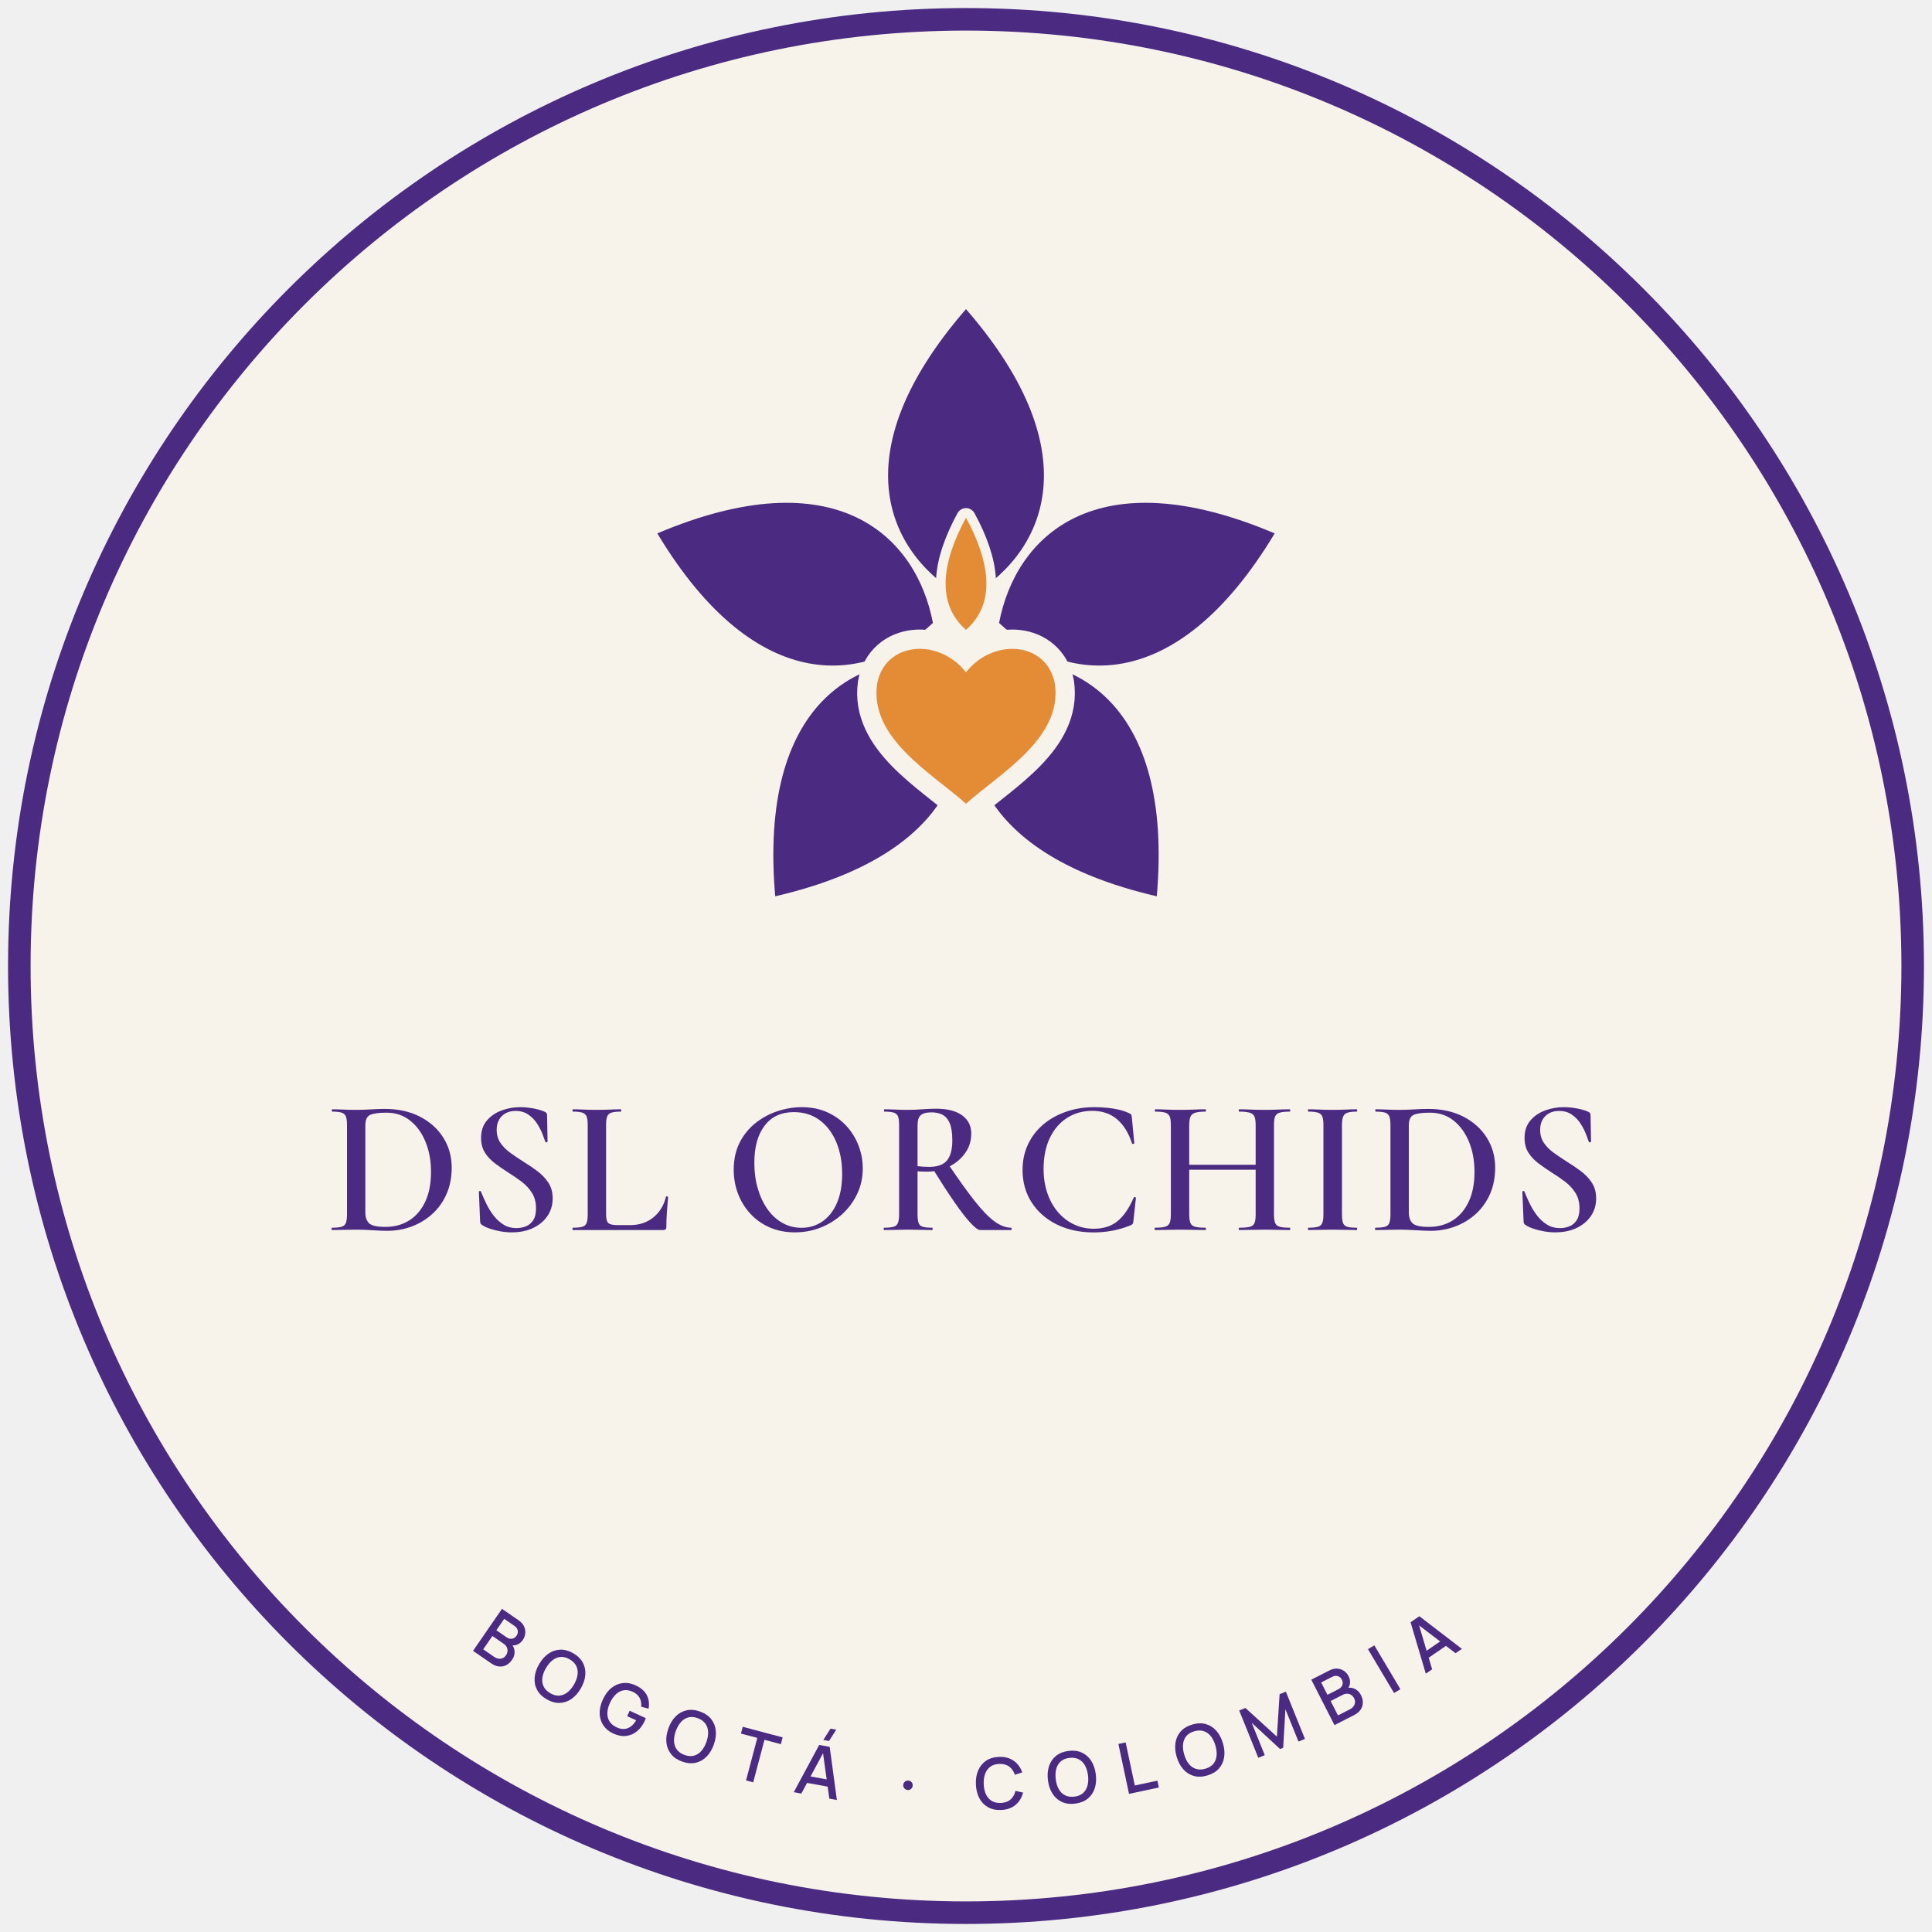
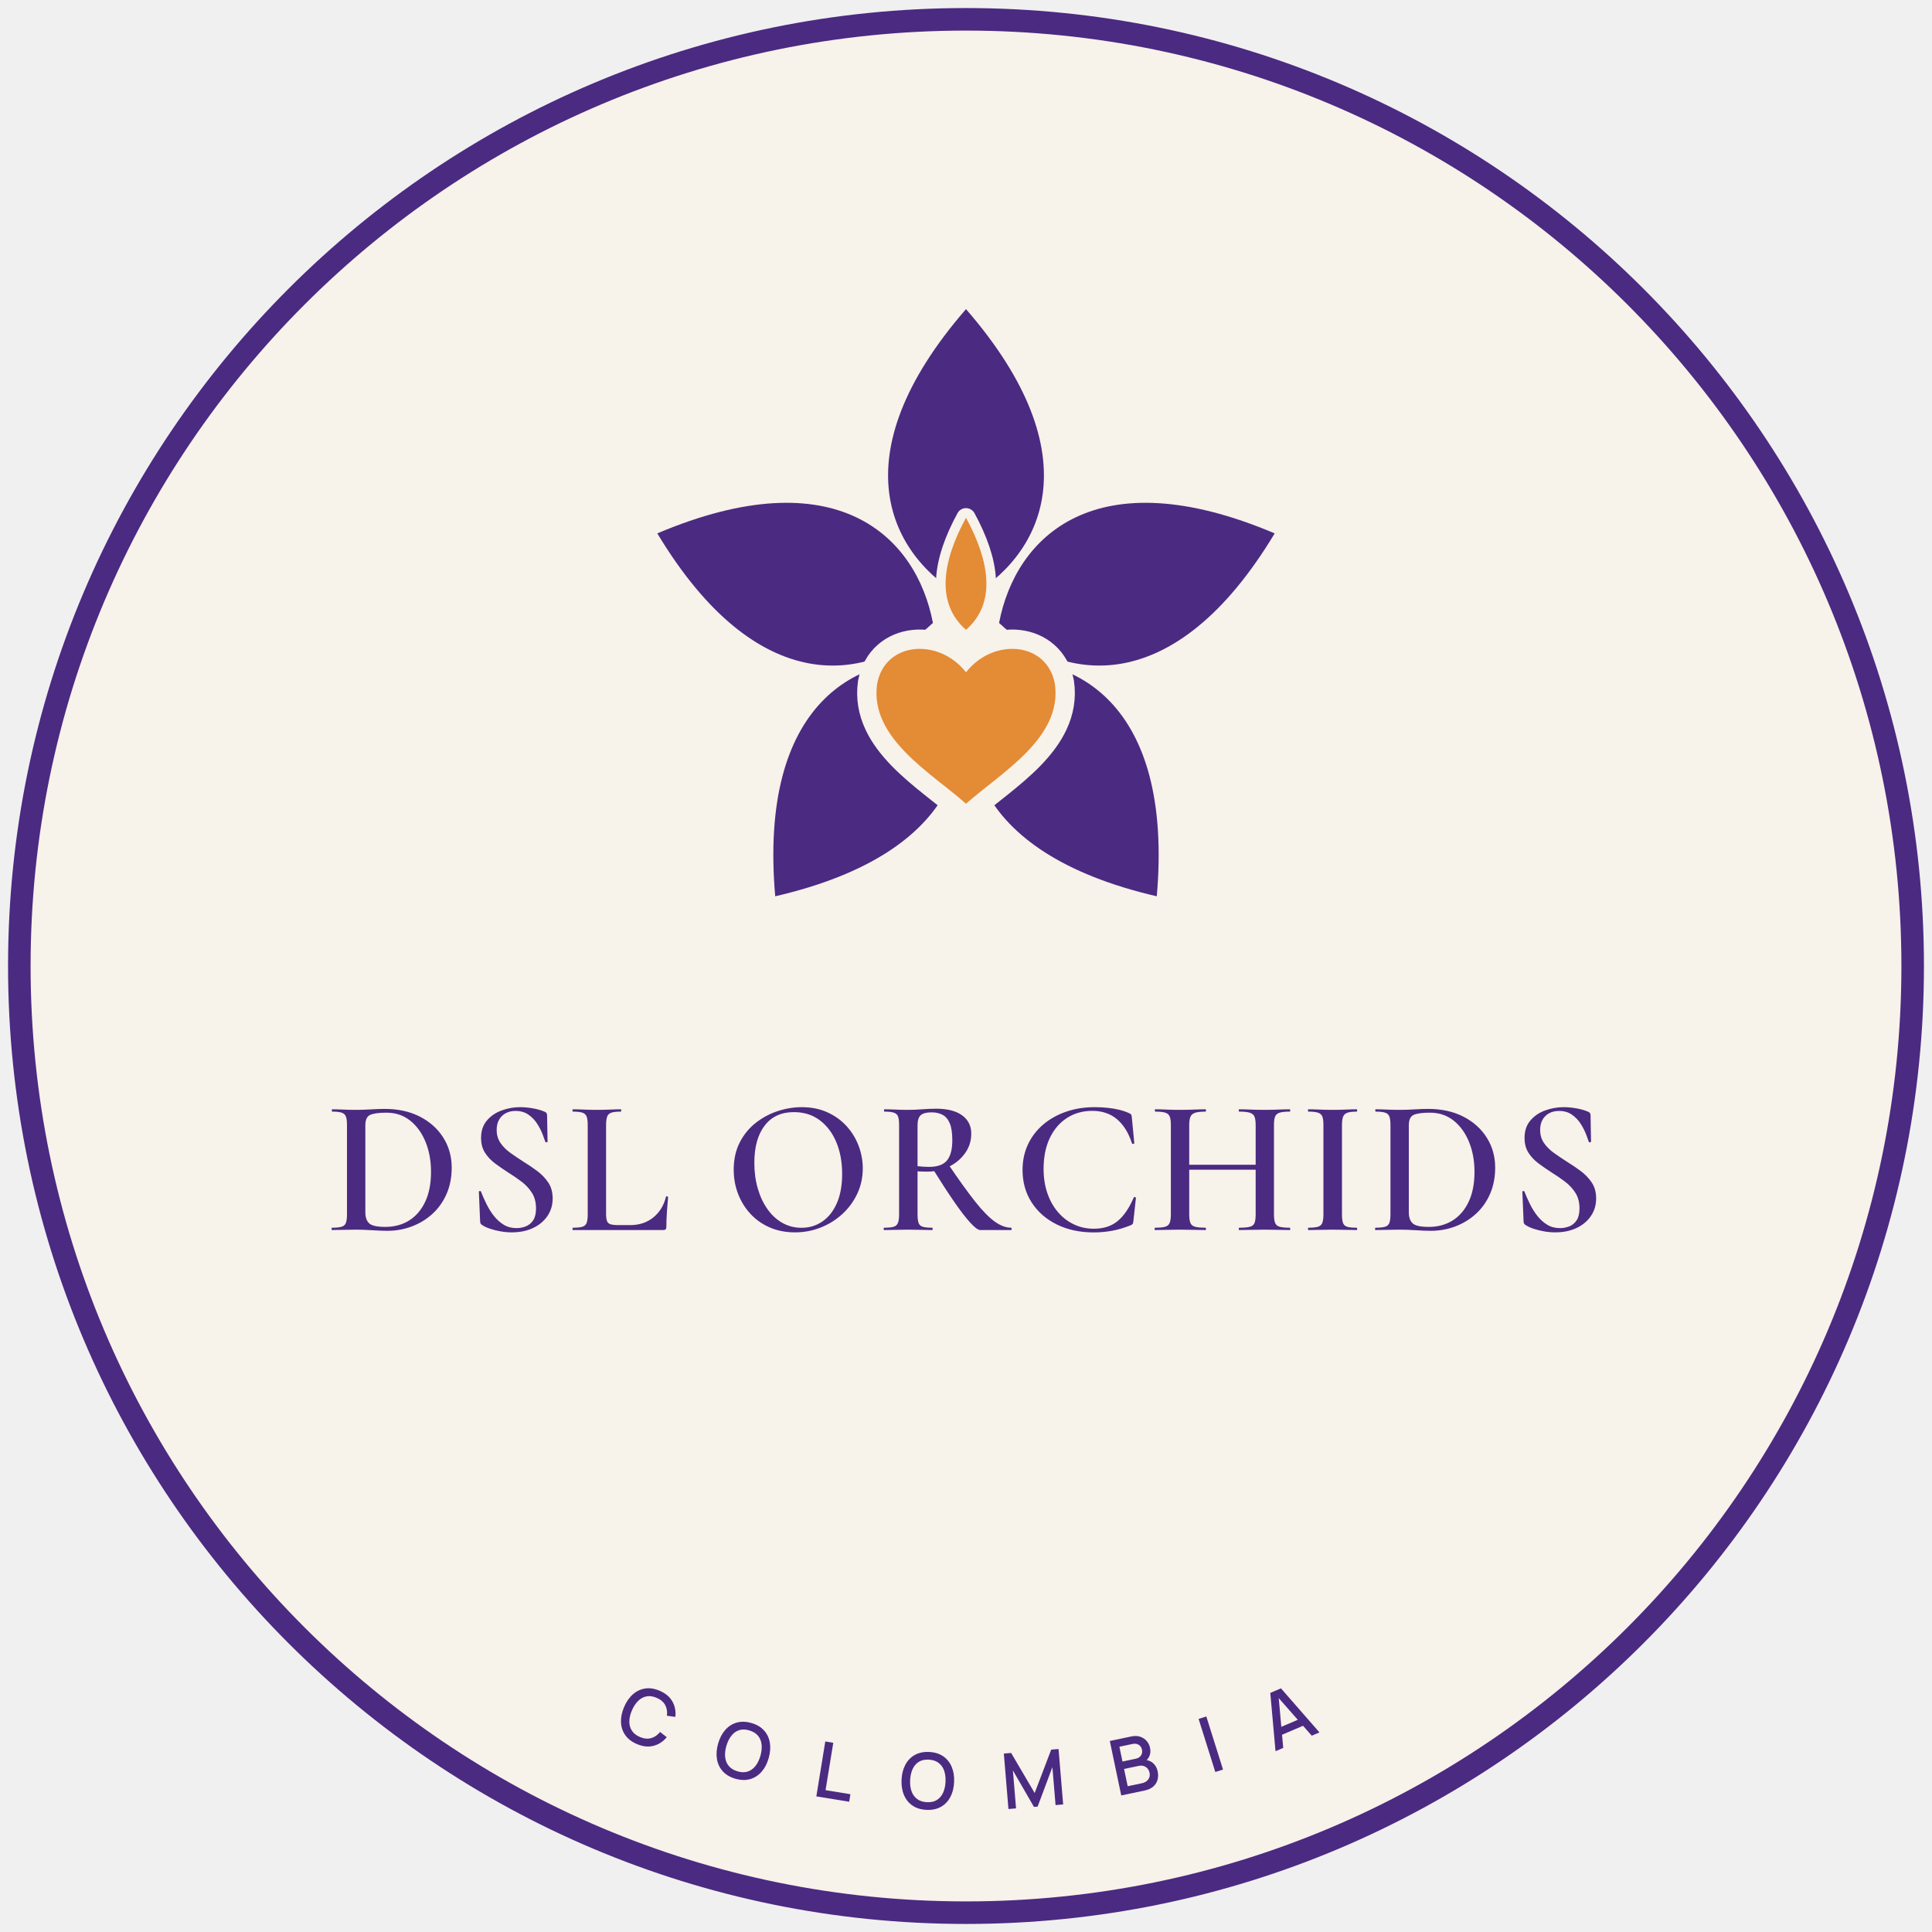
<svg xmlns="http://www.w3.org/2000/svg" viewBox="0 0 600 600" width="600" height="600" role="img" aria-label="Sello DSL Orchids B">
  <circle cx="300" cy="300" r="294" fill="#F7F2EA" stroke="#4B2A82" stroke-width="7" />
  <g transform="translate(180.0 72) scale(1.2)">
    <defs>
      <mask id="msb" maskUnits="userSpaceOnUse" x="0" y="0" width="200" height="200">
        <rect width="200" height="200" fill="#fff" />
        <path d="M0 44 C -9 36 -25 27 -23 13 C -21 2 -7 1 0 10 C 7 1 21 2 23 13 C 25 27 9 36 0 44 Z" transform="translate(100.0 104.0)" fill="#000" stroke="#000" stroke-width="10.0" stroke-linejoin="round" />
        <path d="M0 -30 C 6 -19 8 -8 0 -1 C -8 -8 -6 -19 0 -30 Z" transform="translate(100.0 104.0)" fill="#000" stroke="#000" stroke-width="5.0" stroke-linejoin="round" />
      </mask>
    </defs>
    <g mask="url(#msb)">
      <path d="M0 -9 C 20 -20 33 -46 0 -84 C -33 -46 -20 -20 0 -9 Z" transform="translate(100.0 104.0) rotate(0)" fill="#4B2A82" />
      <path d="M0 -9 C 20 -20 33 -46 0 -84 C -33 -46 -20 -20 0 -9 Z" transform="translate(100.0 104.0) rotate(72)" fill="#4B2A82" />
      <path d="M0 -9 C 20 -20 33 -46 0 -84 C -33 -46 -20 -20 0 -9 Z" transform="translate(100.0 104.0) rotate(-72)" fill="#4B2A82" />
      <path d="M0 -9 C 20 -20 33 -46 0 -84 C -33 -46 -20 -20 0 -9 Z" transform="translate(100.0 104.0) rotate(144)" fill="#4B2A82" />
      <path d="M0 -9 C 20 -20 33 -46 0 -84 C -33 -46 -20 -20 0 -9 Z" transform="translate(100.0 104.0) rotate(-144)" fill="#4B2A82" />
    </g>
    <path d="M0 44 C -9 36 -25 27 -23 13 C -21 2 -7 1 0 10 C 7 1 21 2 23 13 C 25 27 9 36 0 44 Z" transform="translate(100.0 104.0)" fill="#E38B35" />
    <path d="M0 -30 C 6 -19 8 -8 0 -1 C -8 -8 -6 -19 0 -30 Z" transform="translate(100.0 104.0)" fill="#E38B35" />
  </g>
  <g transform="translate(0 0)">
    <path d="M19.081 0.24Q17.227 0.24 14.463 0.06Q11.698 -0.12 9.394 -0.12Q7.287 -0.12 5.363 -0.06Q3.438 0.0 1.899 0.0Q1.779 0.0 1.779 -0.36Q1.779 -0.72 1.899 -0.72Q3.867 -0.72 4.877 -1.02Q5.886 -1.32 6.223 -2.22Q6.56 -3.12 6.56 -4.86V-32.64Q6.56 -34.38 6.227 -35.25Q5.894 -36.12 4.921 -36.45Q3.948 -36.78 2.003 -36.78Q1.839 -36.78 1.839 -37.14Q1.839 -37.5 2.003 -37.5Q3.531 -37.5 5.409 -37.41Q7.287 -37.32 9.403 -37.32Q11.518 -37.32 13.997 -37.47Q16.476 -37.62 18.241 -37.62Q24.531 -37.62 29.205 -35.22Q33.879 -32.82 36.479 -28.68Q39.079 -24.54 39.079 -19.38Q39.079 -14.88 37.501 -11.25Q35.922 -7.62 33.144 -5.07Q30.367 -2.52 26.742 -1.14Q23.116 0.24 19.081 0.24ZM18.481 -0.975Q22.629 -0.975 25.814 -2.941Q29 -4.908 30.828 -8.738Q32.657 -12.568 32.657 -18.064Q32.657 -23.21 30.956 -27.374Q29.256 -31.539 26.171 -33.994Q23.086 -36.449 18.825 -36.449Q15.282 -36.449 13.772 -35.766Q12.262 -35.084 12.262 -32.52V-5.52Q12.262 -3.201 13.443 -2.088Q14.623 -0.975 18.481 -0.975Z M53.046 -31.11Q53.046 -28.764 54.232 -27.037Q55.419 -25.311 57.325 -23.947Q59.232 -22.584 61.348 -21.237Q63.612 -19.846 65.674 -18.306Q67.735 -16.765 69.085 -14.728Q70.435 -12.691 70.435 -9.811Q70.435 -6.747 68.824 -4.372Q67.213 -1.997 64.361 -0.638Q61.509 0.72 57.69 0.72Q56.022 0.72 54.253 0.41Q52.485 0.099 50.961 -0.416Q49.437 -0.931 48.486 -1.581Q48.23 -1.761 48.074 -1.987Q47.919 -2.214 47.903 -2.721L47.524 -11.782Q47.464 -12.082 47.794 -12.112Q48.124 -12.142 48.184 -11.902Q48.903 -10.059 49.884 -8.063Q50.865 -6.067 52.182 -4.393Q53.499 -2.719 55.22 -1.659Q56.941 -0.598 59.184 -0.598Q60.696 -0.598 62.088 -1.136Q63.48 -1.674 64.373 -3.017Q65.265 -4.359 65.265 -6.711Q65.265 -9.564 63.997 -11.558Q62.729 -13.551 60.749 -15.048Q58.769 -16.545 56.592 -17.892Q54.492 -19.239 52.556 -20.684Q50.619 -22.13 49.411 -24.02Q48.203 -25.91 48.203 -28.599Q48.203 -31.893 50.002 -34.007Q51.801 -36.12 54.595 -37.14Q57.39 -38.16 60.307 -38.16Q62.302 -38.16 64.339 -37.787Q66.375 -37.413 67.8 -36.807Q68.367 -36.583 68.533 -36.292Q68.7 -36.0 68.7 -35.657L68.848 -27.513Q68.848 -27.317 68.562 -27.251Q68.275 -27.186 68.172 -27.383Q67.878 -28.268 67.259 -29.852Q66.64 -31.436 65.585 -33.071Q64.53 -34.706 62.891 -35.847Q61.252 -36.989 58.918 -36.989Q57.121 -36.989 55.809 -36.257Q54.496 -35.524 53.771 -34.231Q53.046 -32.937 53.046 -31.11Z M87.022 -32.58V-5.1Q87.022 -3.572 87.304 -2.808Q87.585 -2.044 88.43 -1.788Q89.276 -1.531 90.921 -1.531H94.512Q98.78 -1.531 101.721 -3.936Q104.663 -6.34 105.621 -10.326Q105.664 -10.506 105.973 -10.454Q106.281 -10.402 106.281 -10.222Q106.101 -8.358 105.921 -5.741Q105.741 -3.123 105.741 -0.9Q105.741 0.0 104.825 0.0H76.719Q76.599 0.0 76.599 -0.36Q76.599 -0.72 76.719 -0.72Q78.683 -0.72 79.665 -1.02Q80.648 -1.32 80.984 -2.22Q81.32 -3.12 81.32 -4.86V-32.64Q81.32 -34.38 80.984 -35.25Q80.648 -36.12 79.665 -36.45Q78.683 -36.78 76.719 -36.78Q76.599 -36.78 76.599 -37.14Q76.599 -37.5 76.719 -37.5Q78.159 -37.5 80.093 -37.41Q82.028 -37.32 84.126 -37.32Q86.355 -37.32 88.235 -37.41Q90.114 -37.5 91.579 -37.5Q91.743 -37.5 91.743 -37.14Q91.743 -36.78 91.579 -36.78Q89.634 -36.78 88.661 -36.45Q87.688 -36.12 87.355 -35.22Q87.022 -34.32 87.022 -32.58Z M145.68 0.72Q141.36 0.72 137.85 -0.81Q134.34 -2.34 131.85 -5.04Q129.36 -7.74 128.01 -11.25Q126.66 -14.76 126.66 -18.72Q126.66 -23.58 128.55 -27.24Q130.44 -30.9 133.56 -33.33Q136.68 -35.76 140.4 -36.96Q144.12 -38.16 147.78 -38.16Q152.22 -38.16 155.73 -36.57Q159.24 -34.98 161.7 -32.28Q164.16 -29.58 165.45 -26.16Q166.74 -22.74 166.74 -19.14Q166.74 -14.94 165.06 -11.34Q163.38 -7.74 160.47 -5.04Q157.56 -2.34 153.75 -0.81Q149.94 0.72 145.68 0.72ZM147.71 -0.697Q151.301 -0.697 154.155 -2.626Q157.01 -4.554 158.672 -8.299Q160.334 -12.043 160.334 -17.417Q160.334 -22.986 158.513 -27.314Q156.693 -31.643 153.342 -34.133Q149.991 -36.623 145.347 -36.623Q139.474 -36.623 136.27 -32.433Q133.066 -28.243 133.066 -20.89Q133.066 -16.56 134.144 -12.87Q135.222 -9.18 137.184 -6.433Q139.146 -3.687 141.826 -2.192Q144.505 -0.697 147.71 -0.697Z M203.175 0.0Q202.242 0.0 200.141 -2.275Q198.041 -4.55 195.089 -8.834Q192.137 -13.119 188.448 -19.059L193.242 -20.524Q198.141 -13.264 201.589 -8.909Q205.036 -4.554 207.709 -2.637Q210.382 -0.72 212.832 -0.72Q212.968 -0.72 212.968 -0.36Q212.968 0.0 212.832 0.0Q209.044 0.0 206.66 0.0Q204.276 0.0 203.175 0.0ZM189.516 -37.68Q194.788 -37.68 197.61 -35.612Q200.431 -33.544 200.431 -29.961Q200.431 -26.52 198.484 -23.831Q196.537 -21.143 193.447 -19.643Q190.357 -18.143 186.855 -18.143Q186.097 -18.143 185.269 -18.159Q184.44 -18.176 183.753 -18.236V-4.86Q183.753 -3.12 184.069 -2.22Q184.386 -1.32 185.36 -1.02Q186.334 -0.72 188.31 -0.72Q188.446 -0.72 188.446 -0.36Q188.446 0.0 188.31 0.0Q186.783 0.0 184.921 -0.06Q183.058 -0.12 180.828 -0.12Q178.734 -0.12 176.825 -0.06Q174.917 0.0 173.39 0.0Q173.226 0.0 173.226 -0.36Q173.226 -0.72 173.39 -0.72Q175.365 -0.72 176.339 -1.02Q177.314 -1.32 177.668 -2.22Q178.023 -3.12 178.023 -4.86V-32.64Q178.023 -34.38 177.698 -35.25Q177.374 -36.12 176.408 -36.45Q175.442 -36.78 173.466 -36.78Q173.33 -36.78 173.33 -37.14Q173.33 -37.5 173.466 -37.5Q174.977 -37.5 176.855 -37.41Q178.734 -37.32 180.828 -37.32Q182.775 -37.32 185.17 -37.5Q187.564 -37.68 189.516 -37.68ZM194.549 -27.863Q194.549 -31.32 193.738 -33.197Q192.927 -35.073 191.477 -35.813Q190.027 -36.552 188.094 -36.552Q185.76 -36.552 184.756 -35.685Q183.753 -34.818 183.753 -32.52V-19.833Q184.593 -19.73 185.561 -19.67Q186.529 -19.61 187.266 -19.61Q191.251 -19.61 192.9 -21.617Q194.549 -23.625 194.549 -27.863Z M238.71 -38.16Q240.757 -38.16 242.707 -37.963Q244.657 -37.767 246.381 -37.349Q248.104 -36.931 249.486 -36.276Q249.977 -36.079 250.11 -35.842Q250.243 -35.605 250.303 -34.912L251.067 -26.985Q251.067 -26.822 250.759 -26.753Q250.45 -26.685 250.347 -26.925Q248.766 -31.818 245.693 -34.417Q242.619 -37.016 238.014 -37.016Q233.587 -37.016 230.171 -34.817Q226.755 -32.619 224.826 -28.583Q222.897 -24.546 222.897 -18.983Q222.897 -14.865 224.068 -11.45Q225.238 -8.036 227.359 -5.57Q229.479 -3.103 232.311 -1.756Q235.143 -0.408 238.482 -0.408Q242.99 -0.408 245.87 -2.767Q248.751 -5.127 250.897 -10.101Q251.001 -10.281 251.287 -10.221Q251.574 -10.161 251.574 -9.997L250.79 -2.855Q250.73 -2.135 250.588 -1.933Q250.446 -1.731 249.956 -1.491Q246.993 -0.29 244.176 0.223Q241.359 0.737 238.465 0.737Q232.035 0.737 227.044 -1.71Q222.054 -4.157 219.207 -8.548Q216.36 -12.939 216.36 -18.662Q216.36 -22.982 218.037 -26.57Q219.714 -30.159 222.754 -32.744Q225.795 -35.33 229.869 -36.745Q233.943 -38.16 238.71 -38.16Z M288.758 -32.52Q288.758 -34.26 288.415 -35.16Q288.073 -36.06 286.988 -36.42Q285.904 -36.78 283.679 -36.78Q283.499 -36.78 283.499 -37.14Q283.499 -37.5 283.679 -37.5Q285.193 -37.5 287.135 -37.41Q289.077 -37.32 291.639 -37.32Q293.733 -37.32 295.772 -37.41Q297.811 -37.5 299.322 -37.5Q299.502 -37.5 299.502 -37.14Q299.502 -36.78 299.322 -36.78Q297.262 -36.78 296.205 -36.45Q295.149 -36.12 294.796 -35.25Q294.444 -34.38 294.444 -32.64V-4.86Q294.444 -3.12 294.796 -2.22Q295.149 -1.32 296.205 -1.02Q297.262 -0.72 299.322 -0.72Q299.502 -0.72 299.502 -0.36Q299.502 0.0 299.322 0.0Q297.811 0.0 295.772 -0.06Q293.733 -0.12 291.639 -0.12Q289.077 -0.12 287.135 -0.06Q285.193 0.0 283.679 0.0Q283.499 0.0 283.499 -0.36Q283.499 -0.72 283.679 -0.72Q285.904 -0.72 286.988 -1.02Q288.073 -1.32 288.415 -2.22Q288.758 -3.12 288.758 -4.86ZM265.078 -18.743V-20.274H291.339V-18.743ZM262.421 -4.86V-32.64Q262.421 -34.38 262.069 -35.25Q261.717 -36.12 260.688 -36.45Q259.66 -36.78 257.603 -36.78Q257.439 -36.78 257.439 -37.14Q257.439 -37.5 257.603 -37.5Q259.13 -37.5 261.055 -37.41Q262.98 -37.32 265.068 -37.32Q267.646 -37.32 269.636 -37.41Q271.625 -37.5 273.202 -37.5Q273.322 -37.5 273.322 -37.14Q273.322 -36.78 273.202 -36.78Q271.034 -36.78 269.95 -36.42Q268.865 -36.06 268.494 -35.16Q268.123 -34.26 268.123 -32.52V-4.86Q268.123 -3.12 268.483 -2.22Q268.843 -1.32 269.947 -1.02Q271.051 -0.72 273.202 -0.72Q273.322 -0.72 273.322 -0.36Q273.322 0.0 273.202 0.0Q271.556 0.0 269.601 -0.06Q267.646 -0.12 265.068 -0.12Q262.966 -0.12 260.996 -0.06Q259.026 0.0 257.499 0.0Q257.379 0.0 257.379 -0.36Q257.379 -0.72 257.499 -0.72Q259.605 -0.72 260.645 -1.02Q261.684 -1.32 262.052 -2.22Q262.421 -3.12 262.421 -4.86Z M315.562 -4.86Q315.562 -3.12 315.879 -2.22Q316.195 -1.32 317.17 -1.02Q318.144 -0.72 320.119 -0.72Q320.283 -0.72 320.283 -0.36Q320.283 0.0 320.119 0.0Q318.581 0.0 316.723 -0.06Q314.864 -0.12 312.621 -0.12Q310.492 -0.12 308.59 -0.06Q306.687 0.0 305.139 0.0Q305.003 0.0 305.003 -0.36Q305.003 -0.72 305.156 -0.72Q307.106 -0.72 308.106 -1.02Q309.107 -1.32 309.453 -2.22Q309.8 -3.12 309.8 -4.86V-32.64Q309.8 -34.38 309.463 -35.25Q309.126 -36.12 308.117 -36.45Q307.107 -36.78 305.139 -36.78Q305.003 -36.78 305.003 -37.14Q305.003 -37.5 305.139 -37.5Q306.687 -37.5 308.59 -37.41Q310.492 -37.32 312.621 -37.32Q314.864 -37.32 316.755 -37.41Q318.645 -37.5 320.119 -37.5Q320.283 -37.5 320.283 -37.14Q320.283 -36.78 320.119 -36.78Q318.174 -36.78 317.201 -36.42Q316.228 -36.06 315.895 -35.16Q315.562 -34.26 315.562 -32.52Z M343.141 0.24Q341.287 0.24 338.523 0.06Q335.758 -0.12 333.454 -0.12Q331.347 -0.12 329.423 -0.06Q327.498 0.0 325.959 0.0Q325.839 0.0 325.839 -0.36Q325.839 -0.72 325.959 -0.72Q327.927 -0.72 328.937 -1.02Q329.946 -1.32 330.283 -2.22Q330.62 -3.12 330.62 -4.86V-32.64Q330.62 -34.38 330.287 -35.25Q329.954 -36.12 328.981 -36.45Q328.008 -36.78 326.063 -36.78Q325.899 -36.78 325.899 -37.14Q325.899 -37.5 326.063 -37.5Q327.591 -37.5 329.469 -37.41Q331.347 -37.32 333.463 -37.32Q335.578 -37.32 338.057 -37.47Q340.536 -37.62 342.301 -37.62Q348.591 -37.62 353.265 -35.22Q357.939 -32.82 360.539 -28.68Q363.139 -24.54 363.139 -19.38Q363.139 -14.88 361.561 -11.25Q359.982 -7.62 357.204 -5.07Q354.427 -2.52 350.802 -1.14Q347.176 0.24 343.141 0.24ZM342.541 -0.975Q346.689 -0.975 349.874 -2.941Q353.06 -4.908 354.888 -8.738Q356.717 -12.568 356.717 -18.064Q356.717 -23.21 355.016 -27.374Q353.316 -31.539 350.231 -33.994Q347.146 -36.449 342.885 -36.449Q339.342 -36.449 337.832 -35.766Q336.322 -35.084 336.322 -32.52V-5.52Q336.322 -3.201 337.503 -2.088Q338.683 -0.975 342.541 -0.975Z M377.106 -31.11Q377.106 -28.764 378.292 -27.037Q379.479 -25.311 381.385 -23.947Q383.292 -22.584 385.408 -21.237Q387.672 -19.846 389.734 -18.306Q391.795 -16.765 393.145 -14.728Q394.495 -12.691 394.495 -9.811Q394.495 -6.747 392.884 -4.372Q391.273 -1.997 388.421 -0.638Q385.569 0.72 381.75 0.72Q380.082 0.72 378.313 0.41Q376.545 0.099 375.021 -0.416Q373.497 -0.931 372.546 -1.581Q372.29 -1.761 372.134 -1.987Q371.979 -2.214 371.963 -2.721L371.584 -11.782Q371.524 -12.082 371.854 -12.112Q372.184 -12.142 372.244 -11.902Q372.963 -10.059 373.944 -8.063Q374.925 -6.067 376.242 -4.393Q377.559 -2.719 379.28 -1.659Q381.001 -0.598 383.244 -0.598Q384.756 -0.598 386.148 -1.136Q387.54 -1.674 388.433 -3.017Q389.325 -4.359 389.325 -6.711Q389.325 -9.564 388.057 -11.558Q386.789 -13.551 384.809 -15.048Q382.829 -16.545 380.652 -17.892Q378.552 -19.239 376.616 -20.684Q374.679 -22.13 373.471 -24.02Q372.263 -25.91 372.263 -28.599Q372.263 -31.893 374.062 -34.007Q375.861 -36.12 378.655 -37.14Q381.45 -38.16 384.367 -38.16Q386.362 -38.16 388.399 -37.787Q390.435 -37.413 391.86 -36.807Q392.427 -36.583 392.593 -36.292Q392.76 -36.0 392.76 -35.657L392.908 -27.513Q392.908 -27.317 392.622 -27.251Q392.335 -27.186 392.232 -27.383Q391.938 -28.268 391.319 -29.852Q390.7 -31.436 389.645 -33.071Q388.59 -34.706 386.951 -35.847Q385.312 -36.989 382.978 -36.989Q381.181 -36.989 379.869 -36.257Q378.556 -35.524 377.831 -34.231Q377.106 -32.937 377.106 -31.11Z" transform="translate(101.2 382)" fill="#4B2A82" />
  </g>
-   <path d="M-5.335 0.0V-15.84H0.891Q2.402 -15.84 3.421 -15.226Q4.44 -14.612 4.957 -13.636Q5.474 -12.661 5.474 -11.579Q5.474 -10.274 4.833 -9.337Q4.191 -8.4 3.098 -8.059L3.084 -8.602Q4.598 -8.228 5.41 -7.145Q6.222 -6.061 6.222 -4.62Q6.222 -3.223 5.669 -2.187Q5.115 -1.151 4.054 -0.576Q2.992 0.0 1.485 0.0ZM-3.003 -2.185H1.133Q1.918 -2.185 2.539 -2.486Q3.161 -2.787 3.518 -3.34Q3.876 -3.894 3.876 -4.664Q3.876 -5.383 3.558 -5.956Q3.241 -6.53 2.656 -6.869Q2.072 -7.209 1.28 -7.209H-3.003ZM-3.003 -9.372H0.862Q1.496 -9.372 2.007 -9.632Q2.519 -9.893 2.82 -10.38Q3.12 -10.868 3.12 -11.557Q3.12 -12.481 2.506 -13.079Q1.892 -13.677 0.862 -13.677H-3.003Z" transform="translate(151.30 515.71) rotate(34.58)" fill="#4B2A82" />
-   <path d="M0.002 0.33Q-2.37 0.33 -4.044 -0.711Q-5.718 -1.753 -6.602 -3.612Q-7.486 -5.471 -7.486 -7.92Q-7.486 -10.369 -6.602 -12.228Q-5.718 -14.087 -4.044 -15.129Q-2.37 -16.17 0.002 -16.17Q2.374 -16.17 4.048 -15.129Q5.722 -14.087 6.606 -12.228Q7.489 -10.369 7.489 -7.92Q7.489 -5.471 6.606 -3.612Q5.722 -1.753 4.048 -0.711Q2.374 0.33 0.002 0.33ZM0.002 -1.855Q1.685 -1.841 2.805 -2.602Q3.925 -3.362 4.486 -4.734Q5.047 -6.105 5.047 -7.92Q5.047 -9.735 4.486 -11.093Q3.925 -12.452 2.805 -13.211Q1.685 -13.97 0.002 -13.985Q-1.681 -13.999 -2.798 -13.24Q-3.914 -12.481 -4.475 -11.108Q-5.036 -9.735 -5.043 -7.92Q-5.051 -6.105 -4.49 -4.748Q-3.929 -3.392 -2.805 -2.631Q-1.681 -1.87 0.002 -1.855Z" transform="translate(169.97 527.46) rotate(29.76)" fill="#4B2A82" />
-   <path d="M0.062 0.33Q-1.525 0.33 -2.871 -0.227Q-4.217 -0.785 -5.207 -1.848Q-6.197 -2.911 -6.745 -4.442Q-7.293 -5.973 -7.293 -7.92Q-7.293 -10.479 -6.358 -12.326Q-5.423 -14.172 -3.764 -15.167Q-2.105 -16.163 0.062 -16.163Q2.856 -16.163 4.525 -14.863Q6.193 -13.563 6.802 -11.271L4.462 -10.853Q3.986 -12.272 2.908 -13.121Q1.83 -13.97 0.194 -13.977Q-1.489 -13.992 -2.605 -13.235Q-3.722 -12.478 -4.283 -11.106Q-4.844 -9.735 -4.851 -7.92Q-4.858 -6.105 -4.297 -4.748Q-3.736 -3.392 -2.612 -2.631Q-1.489 -1.87 0.194 -1.855Q1.555 -1.841 2.526 -2.36Q3.498 -2.878 4.072 -3.894Q4.646 -4.91 4.807 -6.38H1.727V-8.228H7.249Q7.275 -8.03 7.284 -7.707Q7.293 -7.385 7.293 -7.297Q7.293 -5.089 6.446 -3.364Q5.599 -1.639 3.984 -0.655Q2.369 0.33 0.062 0.33Z" transform="translate(190.54 538.04) rotate(24.70)" fill="#4B2A82" />
-   <path d="M0.002 0.33Q-2.37 0.33 -4.044 -0.711Q-5.718 -1.753 -6.602 -3.612Q-7.486 -5.471 -7.486 -7.92Q-7.486 -10.369 -6.602 -12.228Q-5.718 -14.087 -4.044 -15.129Q-2.37 -16.17 0.002 -16.17Q2.374 -16.17 4.048 -15.129Q5.722 -14.087 6.606 -12.228Q7.489 -10.369 7.489 -7.92Q7.489 -5.471 6.606 -3.612Q5.722 -1.753 4.048 -0.711Q2.374 0.33 0.002 0.33ZM0.002 -1.855Q1.685 -1.841 2.805 -2.602Q3.925 -3.362 4.486 -4.734Q5.047 -6.105 5.047 -7.92Q5.047 -9.735 4.486 -11.093Q3.925 -12.452 2.805 -13.211Q1.685 -13.97 0.002 -13.985Q-1.681 -13.999 -2.798 -13.24Q-3.914 -12.481 -4.475 -11.108Q-5.036 -9.735 -5.043 -7.92Q-5.051 -6.105 -4.49 -4.748Q-3.929 -3.392 -2.805 -2.631Q-1.681 -1.87 0.002 -1.855Z" transform="translate(211.96 546.76) rotate(19.64)" fill="#4B2A82" />
-   <path d="M-1.153 0.0V-13.669H-6.418V-15.84H6.415V-13.669H1.15V0.0Z" transform="translate(232.80 553.23) rotate(14.86)" fill="#4B2A82" />
-   <path d="M1.131 -17.6H-0.673L0.897 -21.45H2.701ZM-6.803 0.0 -1.656 -15.84H1.652L6.8 0.0H4.416L-0.328 -14.454H0.273L-4.42 0.0ZM-4.134 -3.571V-5.727H4.138V-3.571Z" transform="translate(253.21 557.79) rotate(10.29)" fill="#4B2A82" />
-   <path d="" transform="translate(269.51 560.22) rotate(6.68)" fill="#4B2A82" />
-   <path d="M0.035 -5.463Q-0.596 -5.463 -1.032 -5.881Q-1.469 -6.299 -1.469 -6.93Q-1.469 -7.564 -1.032 -7.981Q-0.596 -8.397 0.035 -8.397Q0.614 -8.397 1.04 -7.981Q1.465 -7.564 1.465 -6.93Q1.465 -6.299 1.04 -5.881Q0.614 -5.463 0.035 -5.463Z" transform="translate(281.49 561.35) rotate(4.05)" fill="#4B2A82" />
-   <path d="" transform="translate(293.50 561.92) rotate(1.42)" fill="#4B2A82" />
-   <path d="M0.112 0.33Q-2.26 0.33 -3.934 -0.711Q-5.608 -1.753 -6.492 -3.612Q-7.375 -5.471 -7.375 -7.92Q-7.375 -10.369 -6.492 -12.228Q-5.608 -14.087 -3.934 -15.129Q-2.26 -16.17 0.112 -16.17Q2.855 -16.17 4.655 -14.786Q6.455 -13.402 7.159 -11.059L4.827 -10.428Q4.358 -12.089 3.179 -13.037Q2 -13.985 0.112 -13.985Q-1.571 -13.985 -2.691 -13.226Q-3.811 -12.467 -4.376 -11.101Q-4.941 -9.735 -4.948 -7.92Q-4.955 -6.105 -4.391 -4.741Q-3.826 -3.377 -2.699 -2.616Q-1.571 -1.855 0.112 -1.855Q2 -1.855 3.179 -2.809Q4.358 -3.762 4.827 -5.412L7.159 -4.781Q6.455 -2.438 4.655 -1.054Q2.855 0.33 0.112 0.33Z" transform="translate(310.77 561.78) rotate(-2.36)" fill="#4B2A82" />
-   <path d="M0.002 0.33Q-2.37 0.33 -4.044 -0.711Q-5.718 -1.753 -6.602 -3.612Q-7.486 -5.471 -7.486 -7.92Q-7.486 -10.369 -6.602 -12.228Q-5.718 -14.087 -4.044 -15.129Q-2.37 -16.17 0.002 -16.17Q2.374 -16.17 4.048 -15.129Q5.722 -14.087 6.606 -12.228Q7.489 -10.369 7.489 -7.92Q7.489 -5.471 6.606 -3.612Q5.722 -1.753 4.048 -0.711Q2.374 0.33 0.002 0.33ZM0.002 -1.855Q1.685 -1.841 2.805 -2.602Q3.925 -3.362 4.486 -4.734Q5.047 -6.105 5.047 -7.92Q5.047 -9.735 4.486 -11.093Q3.925 -12.452 2.805 -13.211Q1.685 -13.97 0.002 -13.985Q-1.681 -13.999 -2.798 -13.24Q-3.914 -12.481 -4.475 -11.108Q-5.036 -9.735 -5.043 -7.92Q-5.051 -6.105 -4.49 -4.748Q-3.929 -3.392 -2.805 -2.631Q-1.681 -1.87 0.002 -1.855Z" transform="translate(333.90 559.80) rotate(-7.43)" fill="#4B2A82" />
-   <path d="M-4.021 0.0V-15.84H-1.718V-2.171H5.454V0.0Z" transform="translate(354.56 556.26) rotate(-12.02)" fill="#4B2A82" />
-   <path d="M0.002 0.33Q-2.37 0.33 -4.044 -0.711Q-5.718 -1.753 -6.602 -3.612Q-7.486 -5.471 -7.486 -7.92Q-7.486 -10.369 -6.602 -12.228Q-5.718 -14.087 -4.044 -15.129Q-2.37 -16.17 0.002 -16.17Q2.374 -16.17 4.048 -15.129Q5.722 -14.087 6.606 -12.228Q7.489 -10.369 7.489 -7.92Q7.489 -5.471 6.606 -3.612Q5.722 -1.753 4.048 -0.711Q2.374 0.33 0.002 0.33ZM0.002 -1.855Q1.685 -1.841 2.805 -2.602Q3.925 -3.362 4.486 -4.734Q5.047 -6.105 5.047 -7.92Q5.047 -9.735 4.486 -11.093Q3.925 -12.452 2.805 -13.211Q1.685 -13.97 0.002 -13.985Q-1.681 -13.999 -2.798 -13.24Q-3.914 -12.481 -4.475 -11.108Q-5.036 -9.735 -5.043 -7.92Q-5.051 -6.105 -4.49 -4.748Q-3.929 -3.392 -2.805 -2.631Q-1.681 -1.87 0.002 -1.855Z" transform="translate(374.87 551.07) rotate(-16.60)" fill="#4B2A82" />
-   <path d="M-7.815 0.0V-15.84H-5.733L0.002 -3.923L5.714 -15.84H7.812V-0.007H5.641V-10.846L0.523 0.0H-0.526L-5.645 -10.846V0.0Z" transform="translate(398.02 542.97) rotate(-21.97)" fill="#4B2A82" />
-   <path d="M-5.335 0.0V-15.84H0.891Q2.402 -15.84 3.421 -15.226Q4.44 -14.612 4.957 -13.636Q5.474 -12.661 5.474 -11.579Q5.474 -10.274 4.833 -9.337Q4.191 -8.4 3.098 -8.059L3.084 -8.602Q4.598 -8.228 5.41 -7.145Q6.222 -6.061 6.222 -4.62Q6.222 -3.223 5.669 -2.187Q5.115 -1.151 4.054 -0.576Q2.992 0.0 1.485 0.0ZM-3.003 -2.185H1.133Q1.918 -2.185 2.539 -2.486Q3.161 -2.787 3.518 -3.34Q3.876 -3.894 3.876 -4.664Q3.876 -5.383 3.558 -5.956Q3.241 -6.53 2.656 -6.869Q2.072 -7.209 1.28 -7.209H-3.003ZM-3.003 -9.372H0.862Q1.496 -9.372 2.007 -9.632Q2.519 -9.893 2.82 -10.38Q3.12 -10.868 3.12 -11.557Q3.12 -12.481 2.506 -13.079Q1.892 -13.677 0.862 -13.677H-3.003Z" transform="translate(419.19 533.32) rotate(-27.06)" fill="#4B2A82" />
-   <path d="M-1.15 0.0V-15.84H1.153V0.0Z" transform="translate(433.92 525.19) rotate(-30.74)" fill="#4B2A82" />
-   <path d="M-6.803 0.0 -1.656 -15.84H1.652L6.8 0.0H4.416L-0.328 -14.454H0.273L-4.42 0.0ZM-4.134 -3.571V-5.727H4.138V-3.571Z" transform="translate(448.40 515.92) rotate(-34.50)" fill="#4B2A82" />
+   <path d="M0.122 0.36Q-2.466 0.36 -4.292 -0.776Q-6.118 -1.912 -7.082 -3.94Q-8.046 -5.968 -8.046 -8.64Q-8.046 -11.312 -7.082 -13.34Q-6.118 -15.368 -4.292 -16.504Q-2.466 -17.64 0.122 -17.64Q3.114 -17.64 5.078 -16.13Q7.042 -14.62 7.81 -12.064L5.266 -11.376Q4.754 -13.188 3.468 -14.222Q2.182 -15.256 0.122 -15.256Q-1.714 -15.256 -2.936 -14.428Q-4.158 -13.6 -4.774 -12.11Q-5.39 -10.62 -5.398 -8.64Q-5.406 -6.66 -4.79 -5.172Q-4.174 -3.684 -2.944 -2.854Q-1.714 -2.024 0.122 -2.024Q2.182 -2.024 3.468 -3.064Q4.754 -4.104 5.266 -5.904L7.81 -5.216Q7.042 -2.66 5.078 -1.15Q3.114 0.36 0.122 0.36Z" transform="translate(197.84 541.26) rotate(22.95)" fill="#4B2A82" />
+   <path d="M0.002 0.36Q-2.586 0.36 -4.412 -0.776Q-6.238 -1.912 -7.202 -3.94Q-8.166 -5.968 -8.166 -8.64Q-8.166 -11.312 -7.202 -13.34Q-6.238 -15.368 -4.412 -16.504Q-2.586 -17.64 0.002 -17.64Q2.59 -17.64 4.416 -16.504Q6.242 -15.368 7.206 -13.34Q8.17 -11.312 8.17 -8.64Q8.17 -5.968 7.206 -3.94Q6.242 -1.912 4.416 -0.776Q2.59 0.36 0.002 0.36ZM0.002 -2.024Q1.838 -2.008 3.06 -2.838Q4.282 -3.668 4.894 -5.164Q5.506 -6.66 5.506 -8.64Q5.506 -10.62 4.894 -12.102Q4.282 -13.584 3.06 -14.412Q1.838 -15.24 0.002 -15.256Q-1.834 -15.272 -3.052 -14.444Q-4.27 -13.616 -4.882 -12.118Q-5.494 -10.62 -5.502 -8.64Q-5.51 -6.66 -4.898 -5.18Q-4.286 -3.7 -3.06 -2.87Q-1.834 -2.04 0.002 -2.024Z" transform="translate(228.51 552.06) rotate(15.83)" fill="#4B2A82" />
+   <path d="M-4.386 0.0V-17.28H-1.874V-2.368H5.95V0.0Z" transform="translate(257.85 558.59) rotate(9.26)" fill="#4B2A82" />
+   <path d="M0.002 0.36Q-2.586 0.36 -4.412 -0.776Q-6.238 -1.912 -7.202 -3.94Q-8.166 -5.968 -8.166 -8.64Q-8.166 -11.312 -7.202 -13.34Q-6.238 -15.368 -4.412 -16.504Q-2.586 -17.64 0.002 -17.64Q2.59 -17.64 4.416 -16.504Q6.242 -15.368 7.206 -13.34Q8.17 -11.312 8.17 -8.64Q8.17 -5.968 7.206 -3.94Q6.242 -1.912 4.416 -0.776Q2.59 0.36 0.002 0.36ZM0.002 -2.024Q1.838 -2.008 3.06 -2.838Q4.282 -3.668 4.894 -5.164Q5.506 -6.66 5.506 -8.64Q5.506 -10.62 4.894 -12.102Q4.282 -13.584 3.06 -14.412Q1.838 -15.24 0.002 -15.256Q-1.834 -15.272 -3.052 -14.444Q-4.27 -13.616 -4.882 -12.118Q-5.494 -10.62 -5.502 -8.64Q-5.51 -6.66 -4.898 -5.18Q-4.286 -3.7 -3.06 -2.87Q-1.834 -2.04 0.002 -2.024Z" transform="translate(287.74 561.71) rotate(2.68)" fill="#4B2A82" />
+   <path d="M-8.526 0.0V-17.28H-6.254L0.002 -4.28L6.234 -17.28H8.522V-0.008H6.154V-11.832L0.57 0.0H-0.574L-6.158 -11.832V0.0Z" transform="translate(321.68 561.10) rotate(-4.75)" fill="#4B2A82" />
+   <path d="M-5.82 0.0V-17.28H0.972Q2.62 -17.28 3.732 -16.61Q4.844 -15.94 5.408 -14.876Q5.972 -13.812 5.972 -12.632Q5.972 -11.208 5.272 -10.186Q4.572 -9.164 3.38 -8.792L3.364 -9.384Q5.016 -8.976 5.902 -7.794Q6.788 -6.612 6.788 -5.04Q6.788 -3.516 6.184 -2.386Q5.58 -1.256 4.422 -0.628Q3.264 0.0 1.62 0.0ZM-3.276 -2.384H1.236Q2.092 -2.384 2.77 -2.712Q3.448 -3.04 3.838 -3.644Q4.228 -4.248 4.228 -5.088Q4.228 -5.872 3.882 -6.498Q3.536 -7.124 2.898 -7.494Q2.26 -7.864 1.396 -7.864H-3.276ZM-3.276 -10.224H0.94Q1.632 -10.224 2.19 -10.508Q2.748 -10.792 3.076 -11.324Q3.404 -11.856 3.404 -12.608Q3.404 -13.616 2.734 -14.268Q2.064 -14.92 0.94 -14.92H-3.276Z" transform="translate(353.91 556.39) rotate(-11.87)" fill="#4B2A82" />
+   <path d="M-1.254 0.0V-17.28H1.258V0.0Z" transform="translate(378.62 549.93) rotate(-17.46)" fill="#4B2A82" />
+   <path d="M-7.422 0.0 -1.806 -17.28H1.802L7.418 0.0H4.818L-0.358 -15.768H0.298L-4.822 0.0ZM-4.51 -3.896V-6.248H4.514V-3.896Z" transform="translate(402.95 540.93) rotate(-23.14)" fill="#4B2A82" />
</svg>
